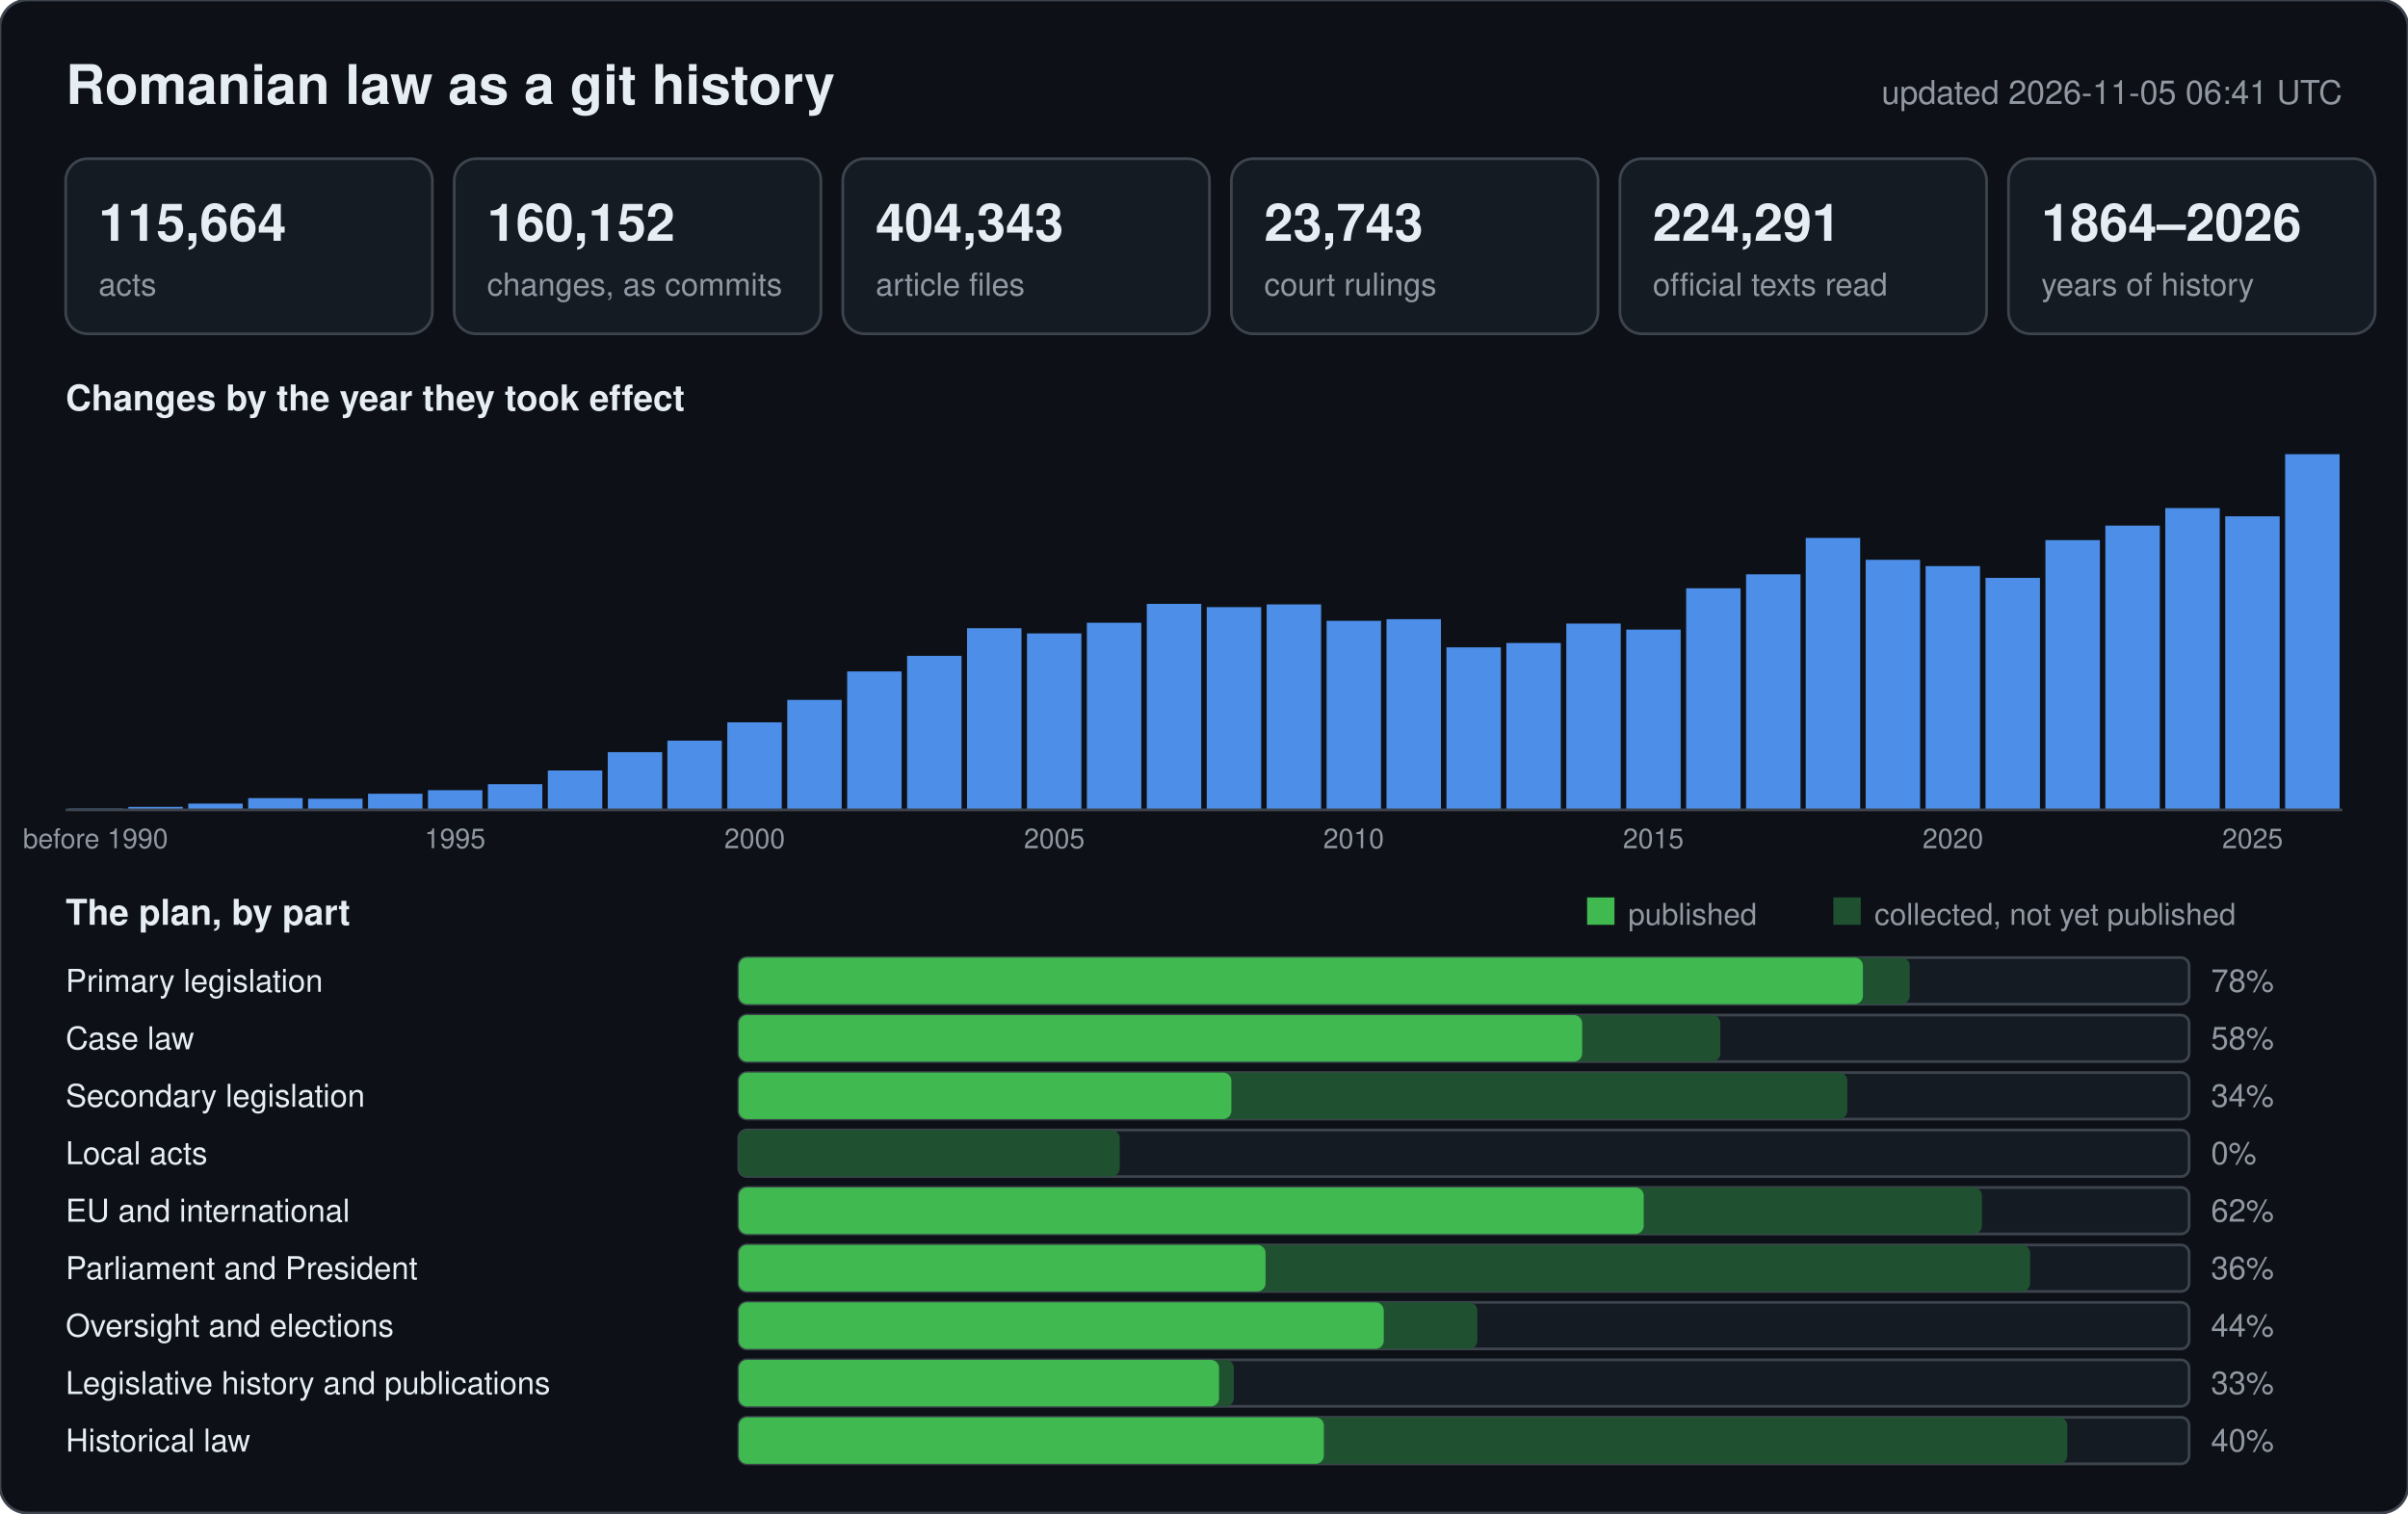
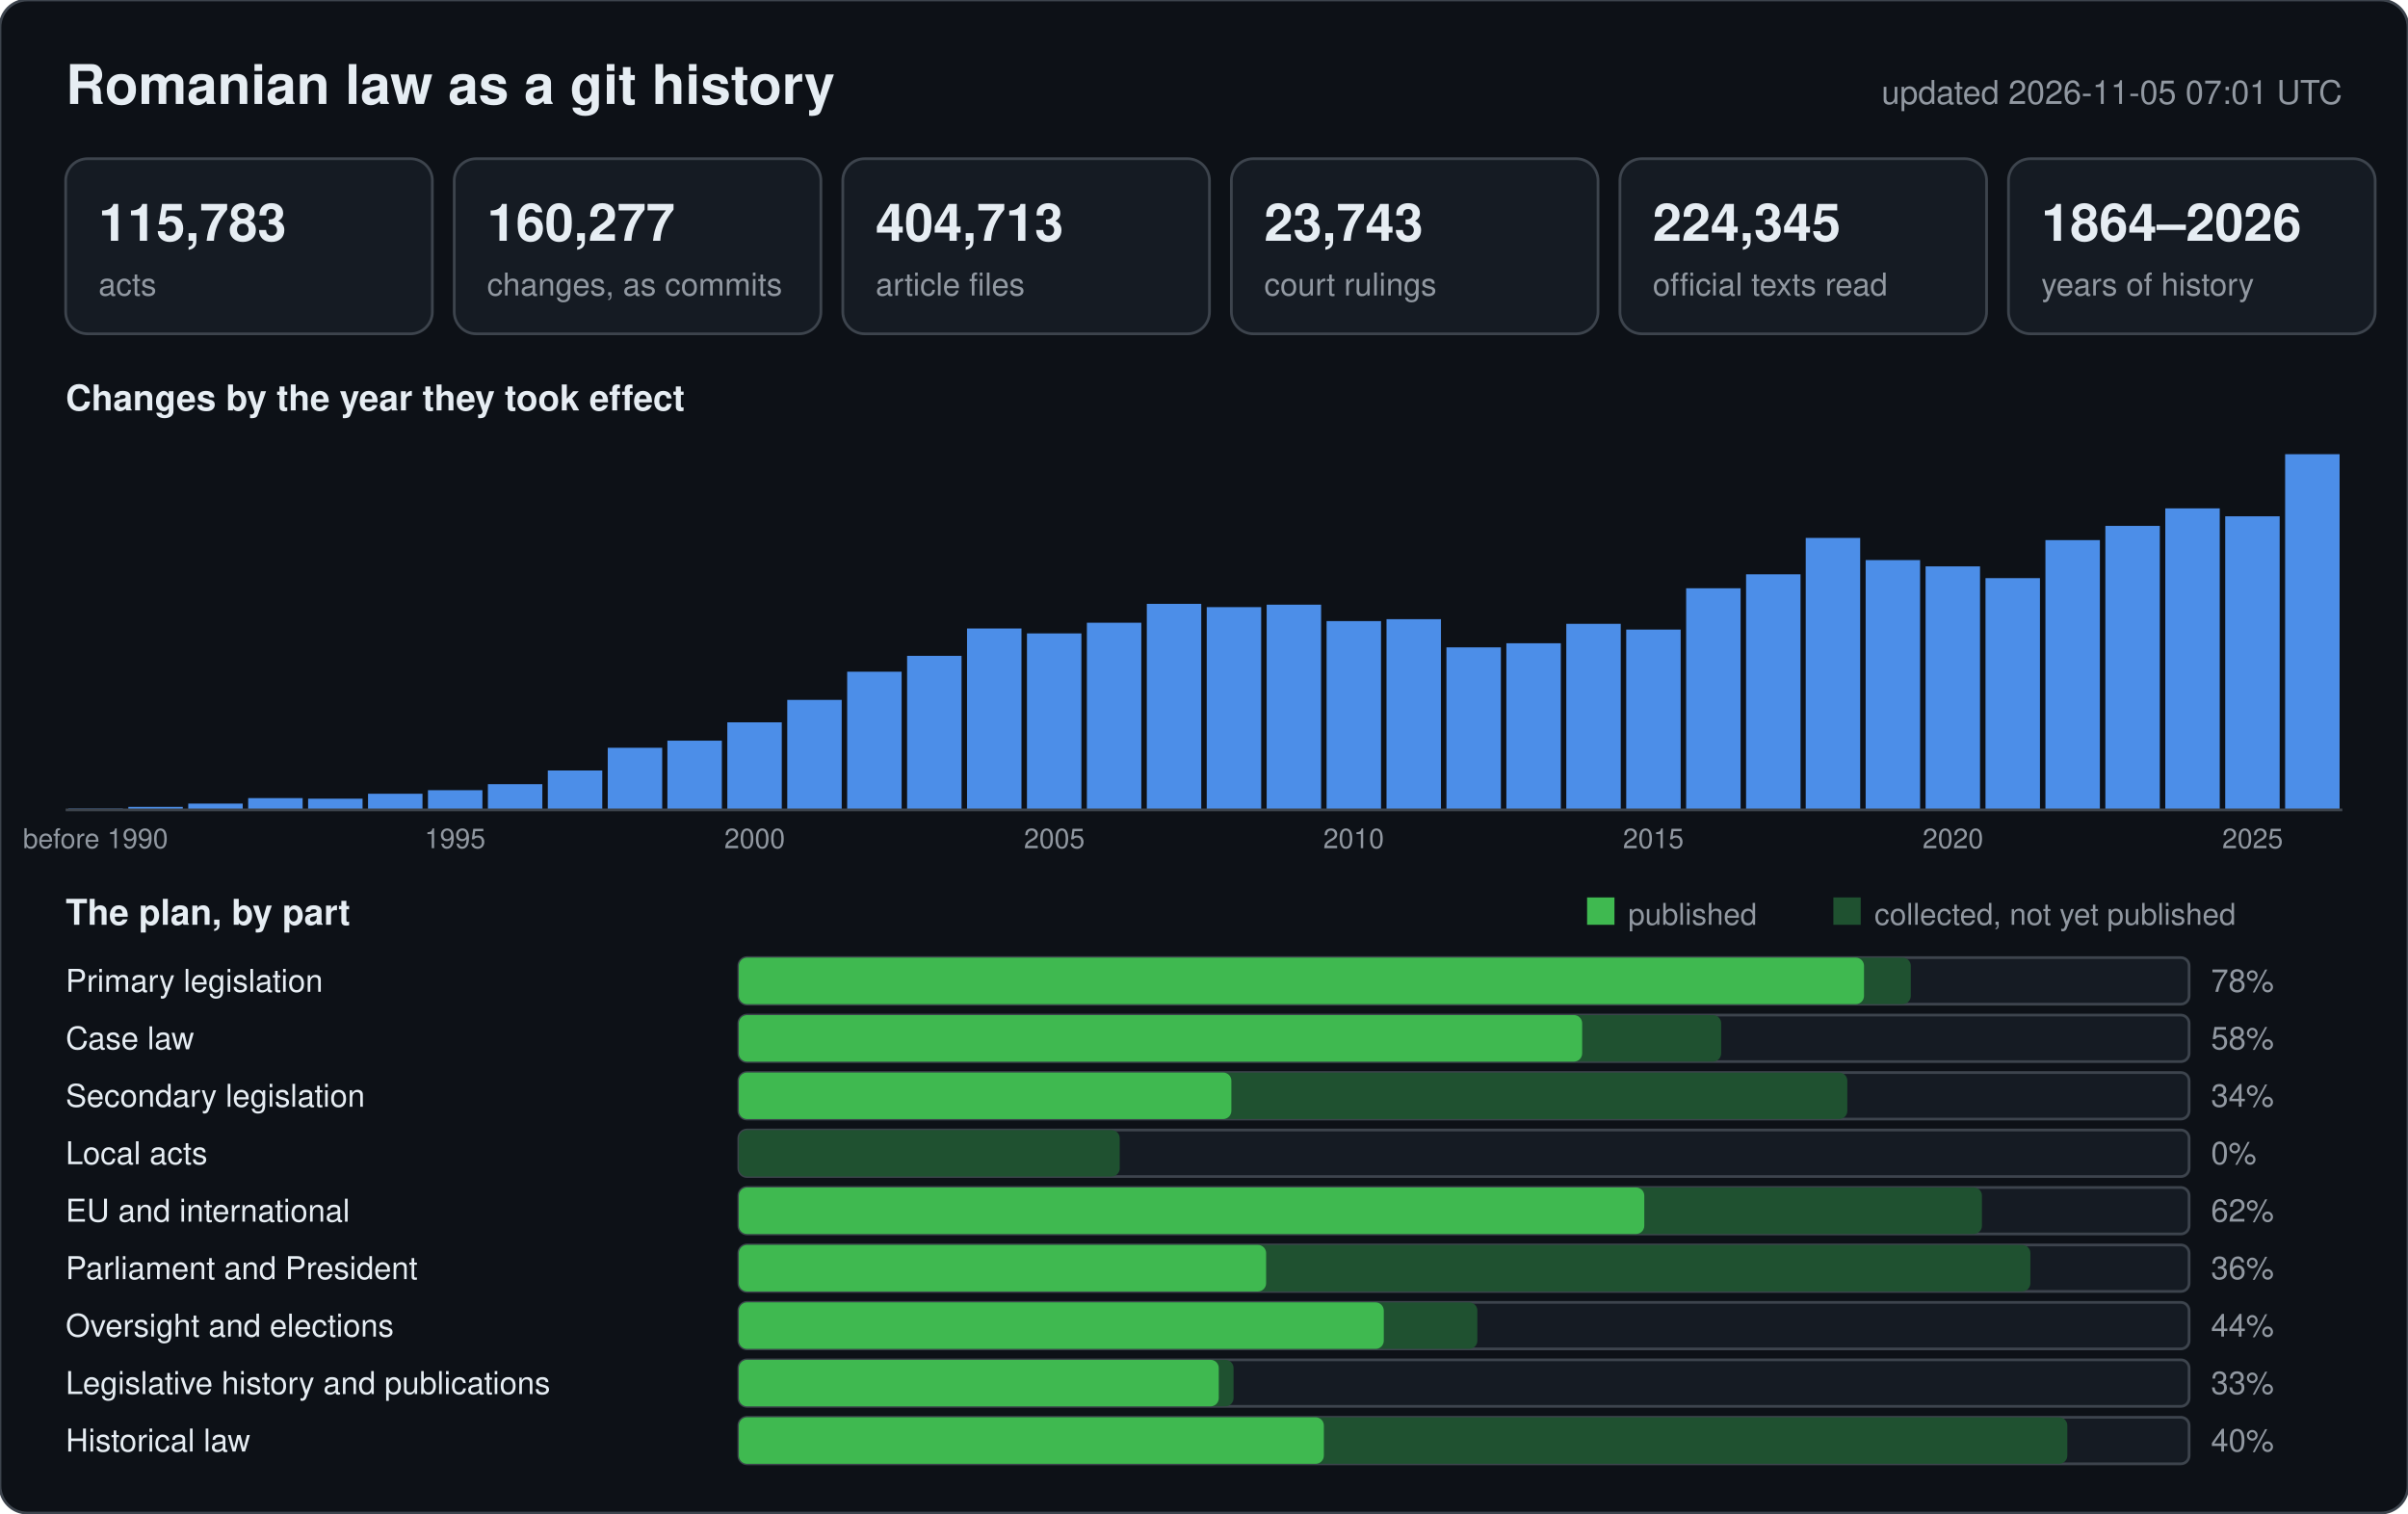
<svg xmlns="http://www.w3.org/2000/svg" width="880" height="553" viewBox="0 0 880 553" font-family="-apple-system,BlinkMacSystemFont,Segoe UI,Helvetica,Arial,sans-serif">
  <rect width="880" height="553" rx="10" fill="#0d1117" stroke="#3d444d" />
  <text x="24" y="38" font-size="20" font-weight="600" fill="#e6edf3">Romanian law as a git history</text>
-   <text x="856" y="38" font-size="12" text-anchor="end" fill="#9198a1">updated 2026-11-05 06:41 UTC</text>
+   <text x="856" y="38" font-size="12" text-anchor="end" fill="#9198a1">updated 2026-11-05 07:01 UTC</text>
  <rect x="24" y="58" width="134" height="64" rx="8" fill="#151b23" stroke="#3d444d" />
-   <text x="36" y="88" font-size="19" font-weight="600" fill="#e6edf3">115,664</text>
+   <text x="36" y="88" font-size="19" font-weight="600" fill="#e6edf3">115,783</text>
  <text x="36" y="108" font-size="11.5" fill="#9198a1">acts</text>
  <rect x="166" y="58" width="134" height="64" rx="8" fill="#151b23" stroke="#3d444d" />
-   <text x="178" y="88" font-size="19" font-weight="600" fill="#e6edf3">160,152</text>
+   <text x="178" y="88" font-size="19" font-weight="600" fill="#e6edf3">160,277</text>
  <text x="178" y="108" font-size="11.5" fill="#9198a1">changes, as commits</text>
  <rect x="308" y="58" width="134" height="64" rx="8" fill="#151b23" stroke="#3d444d" />
-   <text x="320" y="88" font-size="19" font-weight="600" fill="#e6edf3">404,343</text>
+   <text x="320" y="88" font-size="19" font-weight="600" fill="#e6edf3">404,713</text>
  <text x="320" y="108" font-size="11.5" fill="#9198a1">article files</text>
  <rect x="450" y="58" width="134" height="64" rx="8" fill="#151b23" stroke="#3d444d" />
  <text x="462" y="88" font-size="19" font-weight="600" fill="#e6edf3">23,743</text>
  <text x="462" y="108" font-size="11.5" fill="#9198a1">court rulings</text>
  <rect x="592" y="58" width="134" height="64" rx="8" fill="#151b23" stroke="#3d444d" />
-   <text x="604" y="88" font-size="19" font-weight="600" fill="#e6edf3">224,291</text>
+   <text x="604" y="88" font-size="19" font-weight="600" fill="#e6edf3">224,345</text>
  <text x="604" y="108" font-size="11.5" fill="#9198a1">official texts read</text>
  <rect x="734" y="58" width="134" height="64" rx="8" fill="#151b23" stroke="#3d444d" />
  <text x="746" y="88" font-size="19" font-weight="600" fill="#e6edf3">1864–2026</text>
  <text x="746" y="108" font-size="11.5" fill="#9198a1">years of history</text>
  <text x="24" y="150" font-size="13" font-weight="600" fill="#e6edf3">Changes by the year they took effect</text>
  <rect x="25.0" y="295.4" width="19.9" height="0.6" fill="#2b4a75" />
  <text x="34.9" y="310" font-size="10" text-anchor="middle" fill="#9198a1">before 1990</text>
  <rect x="46.9" y="294.9" width="19.9" height="1.1" fill="#4c8ee8" />
  <rect x="68.8" y="293.7" width="19.9" height="2.3" fill="#4c8ee8" />
  <rect x="90.7" y="291.7" width="19.9" height="4.3" fill="#4c8ee8" />
  <rect x="112.6" y="291.9" width="19.9" height="4.1" fill="#4c8ee8" />
  <rect x="134.5" y="290.1" width="19.9" height="5.9" fill="#4c8ee8" />
  <rect x="156.4" y="288.8" width="19.9" height="7.2" fill="#4c8ee8" />
  <text x="166.3" y="310" font-size="10" text-anchor="middle" fill="#9198a1">1995</text>
  <rect x="178.3" y="286.6" width="19.9" height="9.4" fill="#4c8ee8" />
  <rect x="200.2" y="281.6" width="19.9" height="14.4" fill="#4c8ee8" />
-   <rect x="222.1" y="274.9" width="19.9" height="21.1" fill="#4c8ee8" />
+   <rect x="222.1" y="273.3" width="19.9" height="22.7" fill="#4c8ee8" />
  <rect x="243.9" y="270.7" width="19.9" height="25.3" fill="#4c8ee8" />
  <rect x="265.8" y="264.0" width="19.9" height="32.0" fill="#4c8ee8" />
  <text x="275.8" y="310" font-size="10" text-anchor="middle" fill="#9198a1">2000</text>
  <rect x="287.7" y="255.8" width="19.9" height="40.2" fill="#4c8ee8" />
-   <rect x="309.6" y="245.4" width="19.9" height="50.6" fill="#4c8ee8" />
+   <rect x="309.6" y="245.5" width="19.9" height="50.5" fill="#4c8ee8" />
  <rect x="331.5" y="239.7" width="19.9" height="56.3" fill="#4c8ee8" />
-   <rect x="353.4" y="229.6" width="19.9" height="66.4" fill="#4c8ee8" />
+   <rect x="353.4" y="229.7" width="19.9" height="66.3" fill="#4c8ee8" />
  <rect x="375.3" y="231.5" width="19.9" height="64.5" fill="#4c8ee8" />
  <text x="385.3" y="310" font-size="10" text-anchor="middle" fill="#9198a1">2005</text>
  <rect x="397.2" y="227.6" width="19.9" height="68.4" fill="#4c8ee8" />
  <rect x="419.1" y="220.7" width="19.9" height="75.3" fill="#4c8ee8" />
  <rect x="441.0" y="221.9" width="19.9" height="74.1" fill="#4c8ee8" />
-   <rect x="462.9" y="220.9" width="19.9" height="75.1" fill="#4c8ee8" />
-   <rect x="484.8" y="226.9" width="19.9" height="69.1" fill="#4c8ee8" />
+   <rect x="462.9" y="221.0" width="19.9" height="75.0" fill="#4c8ee8" />
+   <rect x="484.8" y="227.0" width="19.9" height="69.0" fill="#4c8ee8" />
  <text x="494.7" y="310" font-size="10" text-anchor="middle" fill="#9198a1">2010</text>
  <rect x="506.7" y="226.3" width="19.9" height="69.7" fill="#4c8ee8" />
  <rect x="528.6" y="236.6" width="19.9" height="59.4" fill="#4c8ee8" />
-   <rect x="550.5" y="235.0" width="19.9" height="61.0" fill="#4c8ee8" />
-   <rect x="572.4" y="227.9" width="19.9" height="68.1" fill="#4c8ee8" />
+   <rect x="550.5" y="235.1" width="19.9" height="60.9" fill="#4c8ee8" />
+   <rect x="572.4" y="228.0" width="19.9" height="68.0" fill="#4c8ee8" />
  <rect x="594.3" y="230.1" width="19.9" height="65.9" fill="#4c8ee8" />
  <text x="604.2" y="310" font-size="10" text-anchor="middle" fill="#9198a1">2015</text>
  <rect x="616.2" y="215.0" width="19.9" height="81.0" fill="#4c8ee8" />
  <rect x="638.1" y="209.9" width="19.9" height="86.1" fill="#4c8ee8" />
  <rect x="659.9" y="196.6" width="19.9" height="99.4" fill="#4c8ee8" />
-   <rect x="681.8" y="204.6" width="19.9" height="91.4" fill="#4c8ee8" />
-   <rect x="703.7" y="206.9" width="19.9" height="89.1" fill="#4c8ee8" />
+   <rect x="681.8" y="204.7" width="19.9" height="91.3" fill="#4c8ee8" />
+   <rect x="703.7" y="207.0" width="19.9" height="89.0" fill="#4c8ee8" />
  <text x="713.7" y="310" font-size="10" text-anchor="middle" fill="#9198a1">2020</text>
-   <rect x="725.6" y="211.2" width="19.9" height="84.8" fill="#4c8ee8" />
+   <rect x="725.6" y="211.3" width="19.9" height="84.7" fill="#4c8ee8" />
  <rect x="747.5" y="197.4" width="19.9" height="98.6" fill="#4c8ee8" />
-   <rect x="769.4" y="192.1" width="19.9" height="103.9" fill="#4c8ee8" />
-   <rect x="791.3" y="185.7" width="19.9" height="110.3" fill="#4c8ee8" />
+   <rect x="769.4" y="192.2" width="19.9" height="103.8" fill="#4c8ee8" />
+   <rect x="791.3" y="185.8" width="19.9" height="110.2" fill="#4c8ee8" />
  <rect x="813.2" y="188.7" width="19.9" height="107.3" fill="#4c8ee8" />
  <text x="823.2" y="310" font-size="10" text-anchor="middle" fill="#9198a1">2025</text>
  <rect x="835.1" y="166.0" width="19.9" height="130.0" fill="#4c8ee8" />
  <line x1="24" y1="296" x2="856" y2="296" stroke="#3d444d" />
  <text x="24" y="338" font-size="13" font-weight="600" fill="#e6edf3">The plan, by part</text>
  <rect x="580" y="328" width="10" height="10" fill="#3fb950" />
  <text x="595" y="338" font-size="11" fill="#9198a1">published</text>
  <rect x="670" y="328" width="10" height="10" fill="#1f5130" />
  <text x="685" y="338" font-size="11" fill="#9198a1">collected, not yet published</text>
  <text x="24" y="362.5" font-size="11.5" fill="#e6edf3">Primary legislation</text>
  <rect x="270" y="350" width="530" height="17" rx="3" fill="#151b23" stroke="#3d444d" />
-   <rect x="270" y="350" width="427.9" height="17" rx="3" fill="#1f5130" />
-   <rect x="270" y="350" width="410.8" height="17" rx="3" fill="#3fb950" />
+   <rect x="270" y="350" width="428.3" height="17" rx="3" fill="#1f5130" />
+   <rect x="270" y="350" width="411.2" height="17" rx="3" fill="#3fb950" />
  <text x="808" y="362.5" font-size="11.5" fill="#9198a1">78%</text>
  <text x="24" y="383.5" font-size="11.5" fill="#e6edf3">Case law</text>
  <rect x="270" y="371" width="530" height="17" rx="3" fill="#151b23" stroke="#3d444d" />
-   <rect x="270" y="371" width="358.7" height="17" rx="3" fill="#1f5130" />
+   <rect x="270" y="371" width="359.0" height="17" rx="3" fill="#1f5130" />
  <rect x="270" y="371" width="308.2" height="17" rx="3" fill="#3fb950" />
  <text x="808" y="383.5" font-size="11.5" fill="#9198a1">58%</text>
  <text x="24" y="404.5" font-size="11.5" fill="#e6edf3">Secondary legislation</text>
  <rect x="270" y="392" width="530" height="17" rx="3" fill="#151b23" stroke="#3d444d" />
  <rect x="270" y="392" width="405.1" height="17" rx="3" fill="#1f5130" />
  <rect x="270" y="392" width="180.0" height="17" rx="3" fill="#3fb950" />
  <text x="808" y="404.5" font-size="11.5" fill="#9198a1">34%</text>
  <text x="24" y="425.5" font-size="11.5" fill="#e6edf3">Local acts</text>
  <rect x="270" y="413" width="530" height="17" rx="3" fill="#151b23" stroke="#3d444d" />
  <rect x="270" y="413" width="139.2" height="17" rx="3" fill="#1f5130" />
  <rect x="270" y="413" width="0.0" height="17" rx="3" fill="#3fb950" />
  <text x="808" y="425.5" font-size="11.5" fill="#9198a1">0%</text>
  <text x="24" y="446.5" font-size="11.5" fill="#e6edf3">EU and international</text>
  <rect x="270" y="434" width="530" height="17" rx="3" fill="#151b23" stroke="#3d444d" />
  <rect x="270" y="434" width="454.3" height="17" rx="3" fill="#1f5130" />
-   <rect x="270" y="434" width="330.7" height="17" rx="3" fill="#3fb950" />
+   <rect x="270" y="434" width="330.9" height="17" rx="3" fill="#3fb950" />
  <text x="808" y="446.5" font-size="11.5" fill="#9198a1">62%</text>
  <text x="24" y="467.5" font-size="11.5" fill="#e6edf3">Parliament and President</text>
  <rect x="270" y="455" width="530" height="17" rx="3" fill="#151b23" stroke="#3d444d" />
-   <rect x="270" y="455" width="471.9" height="17" rx="3" fill="#1f5130" />
-   <rect x="270" y="455" width="192.5" height="17" rx="3" fill="#3fb950" />
+   <rect x="270" y="455" width="472.0" height="17" rx="3" fill="#1f5130" />
+   <rect x="270" y="455" width="192.7" height="17" rx="3" fill="#3fb950" />
  <text x="808" y="467.5" font-size="11.5" fill="#9198a1">36%</text>
  <text x="24" y="488.5" font-size="11.5" fill="#e6edf3">Oversight and elections</text>
  <rect x="270" y="476" width="530" height="17" rx="3" fill="#151b23" stroke="#3d444d" />
  <rect x="270" y="476" width="269.9" height="17" rx="3" fill="#1f5130" />
  <rect x="270" y="476" width="235.7" height="17" rx="3" fill="#3fb950" />
  <text x="808" y="488.5" font-size="11.5" fill="#9198a1">44%</text>
  <text x="24" y="509.5" font-size="11.5" fill="#e6edf3">Legislative history and publications</text>
  <rect x="270" y="497" width="530" height="17" rx="3" fill="#151b23" stroke="#3d444d" />
-   <rect x="270" y="497" width="180.9" height="17" rx="3" fill="#1f5130" />
-   <rect x="270" y="497" width="175.5" height="17" rx="3" fill="#3fb950" />
+   <rect x="270" y="497" width="180.8" height="17" rx="3" fill="#1f5130" />
+   <rect x="270" y="497" width="175.4" height="17" rx="3" fill="#3fb950" />
  <text x="808" y="509.5" font-size="11.5" fill="#9198a1">33%</text>
  <text x="24" y="530.5" font-size="11.5" fill="#e6edf3">Historical law</text>
  <rect x="270" y="518" width="530" height="17" rx="3" fill="#151b23" stroke="#3d444d" />
  <rect x="270" y="518" width="485.5" height="17" rx="3" fill="#1f5130" />
  <rect x="270" y="518" width="213.8" height="17" rx="3" fill="#3fb950" />
  <text x="808" y="530.5" font-size="11.5" fill="#9198a1">40%</text>
</svg>
